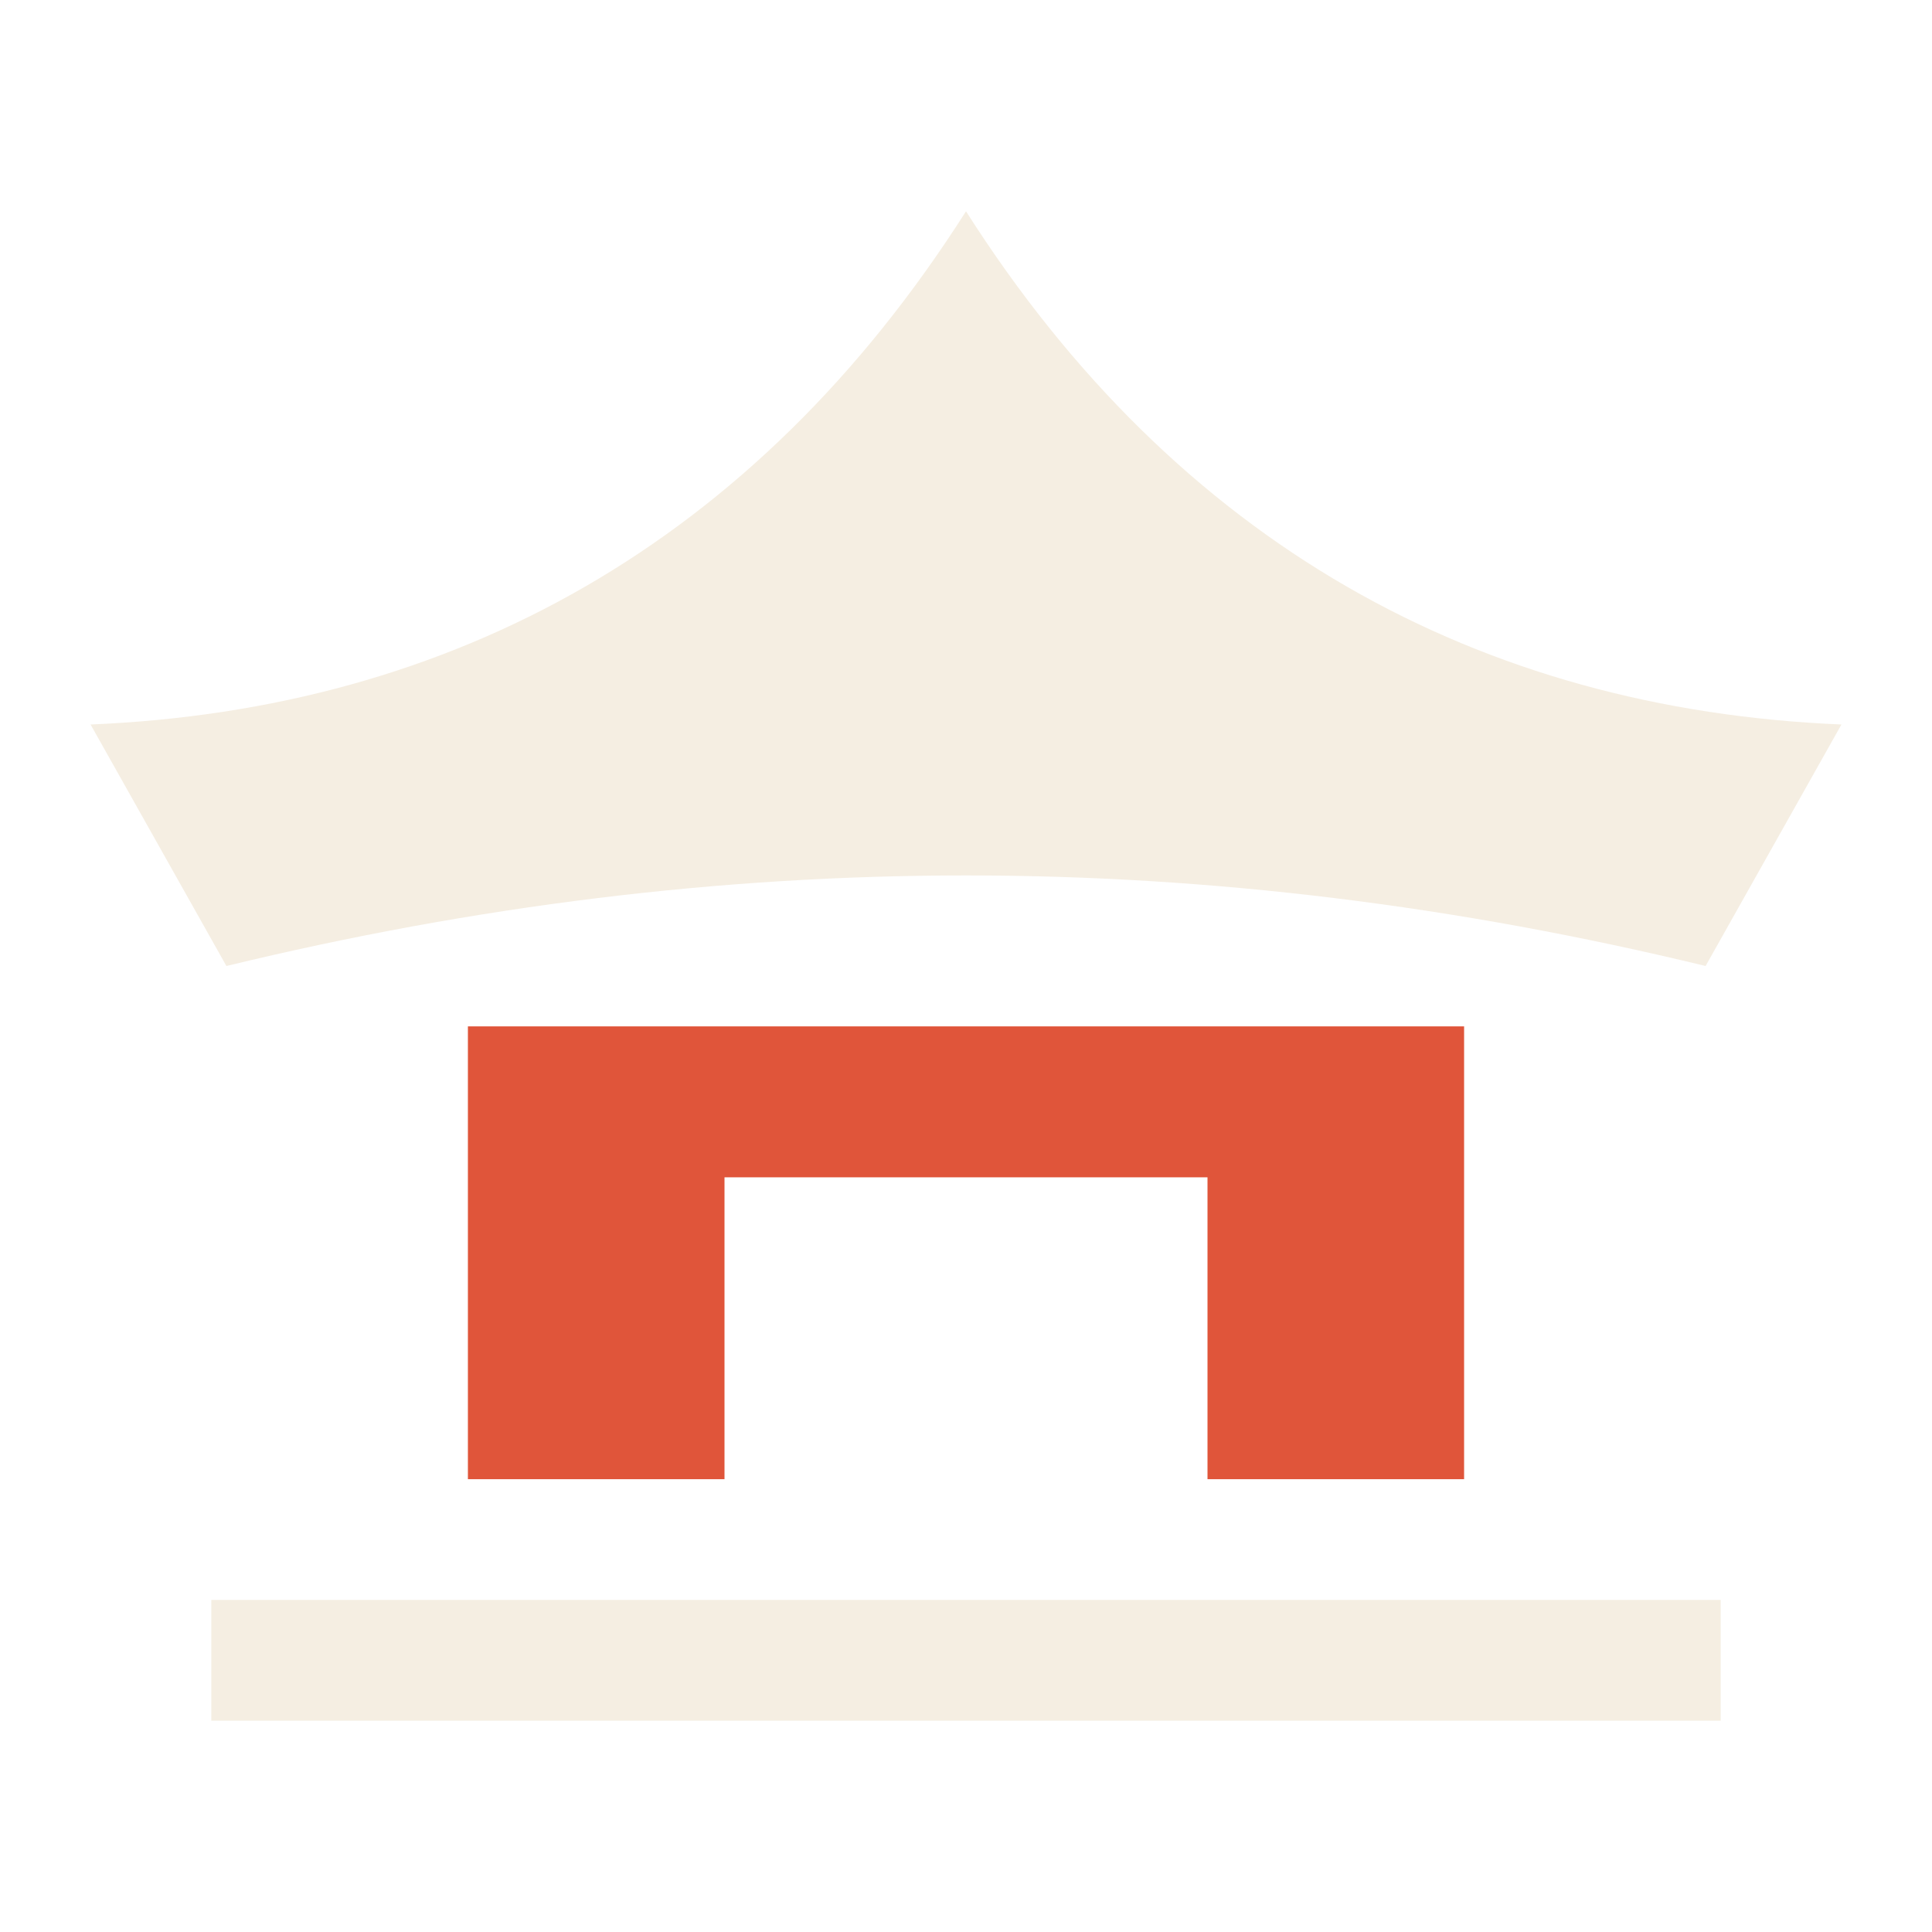
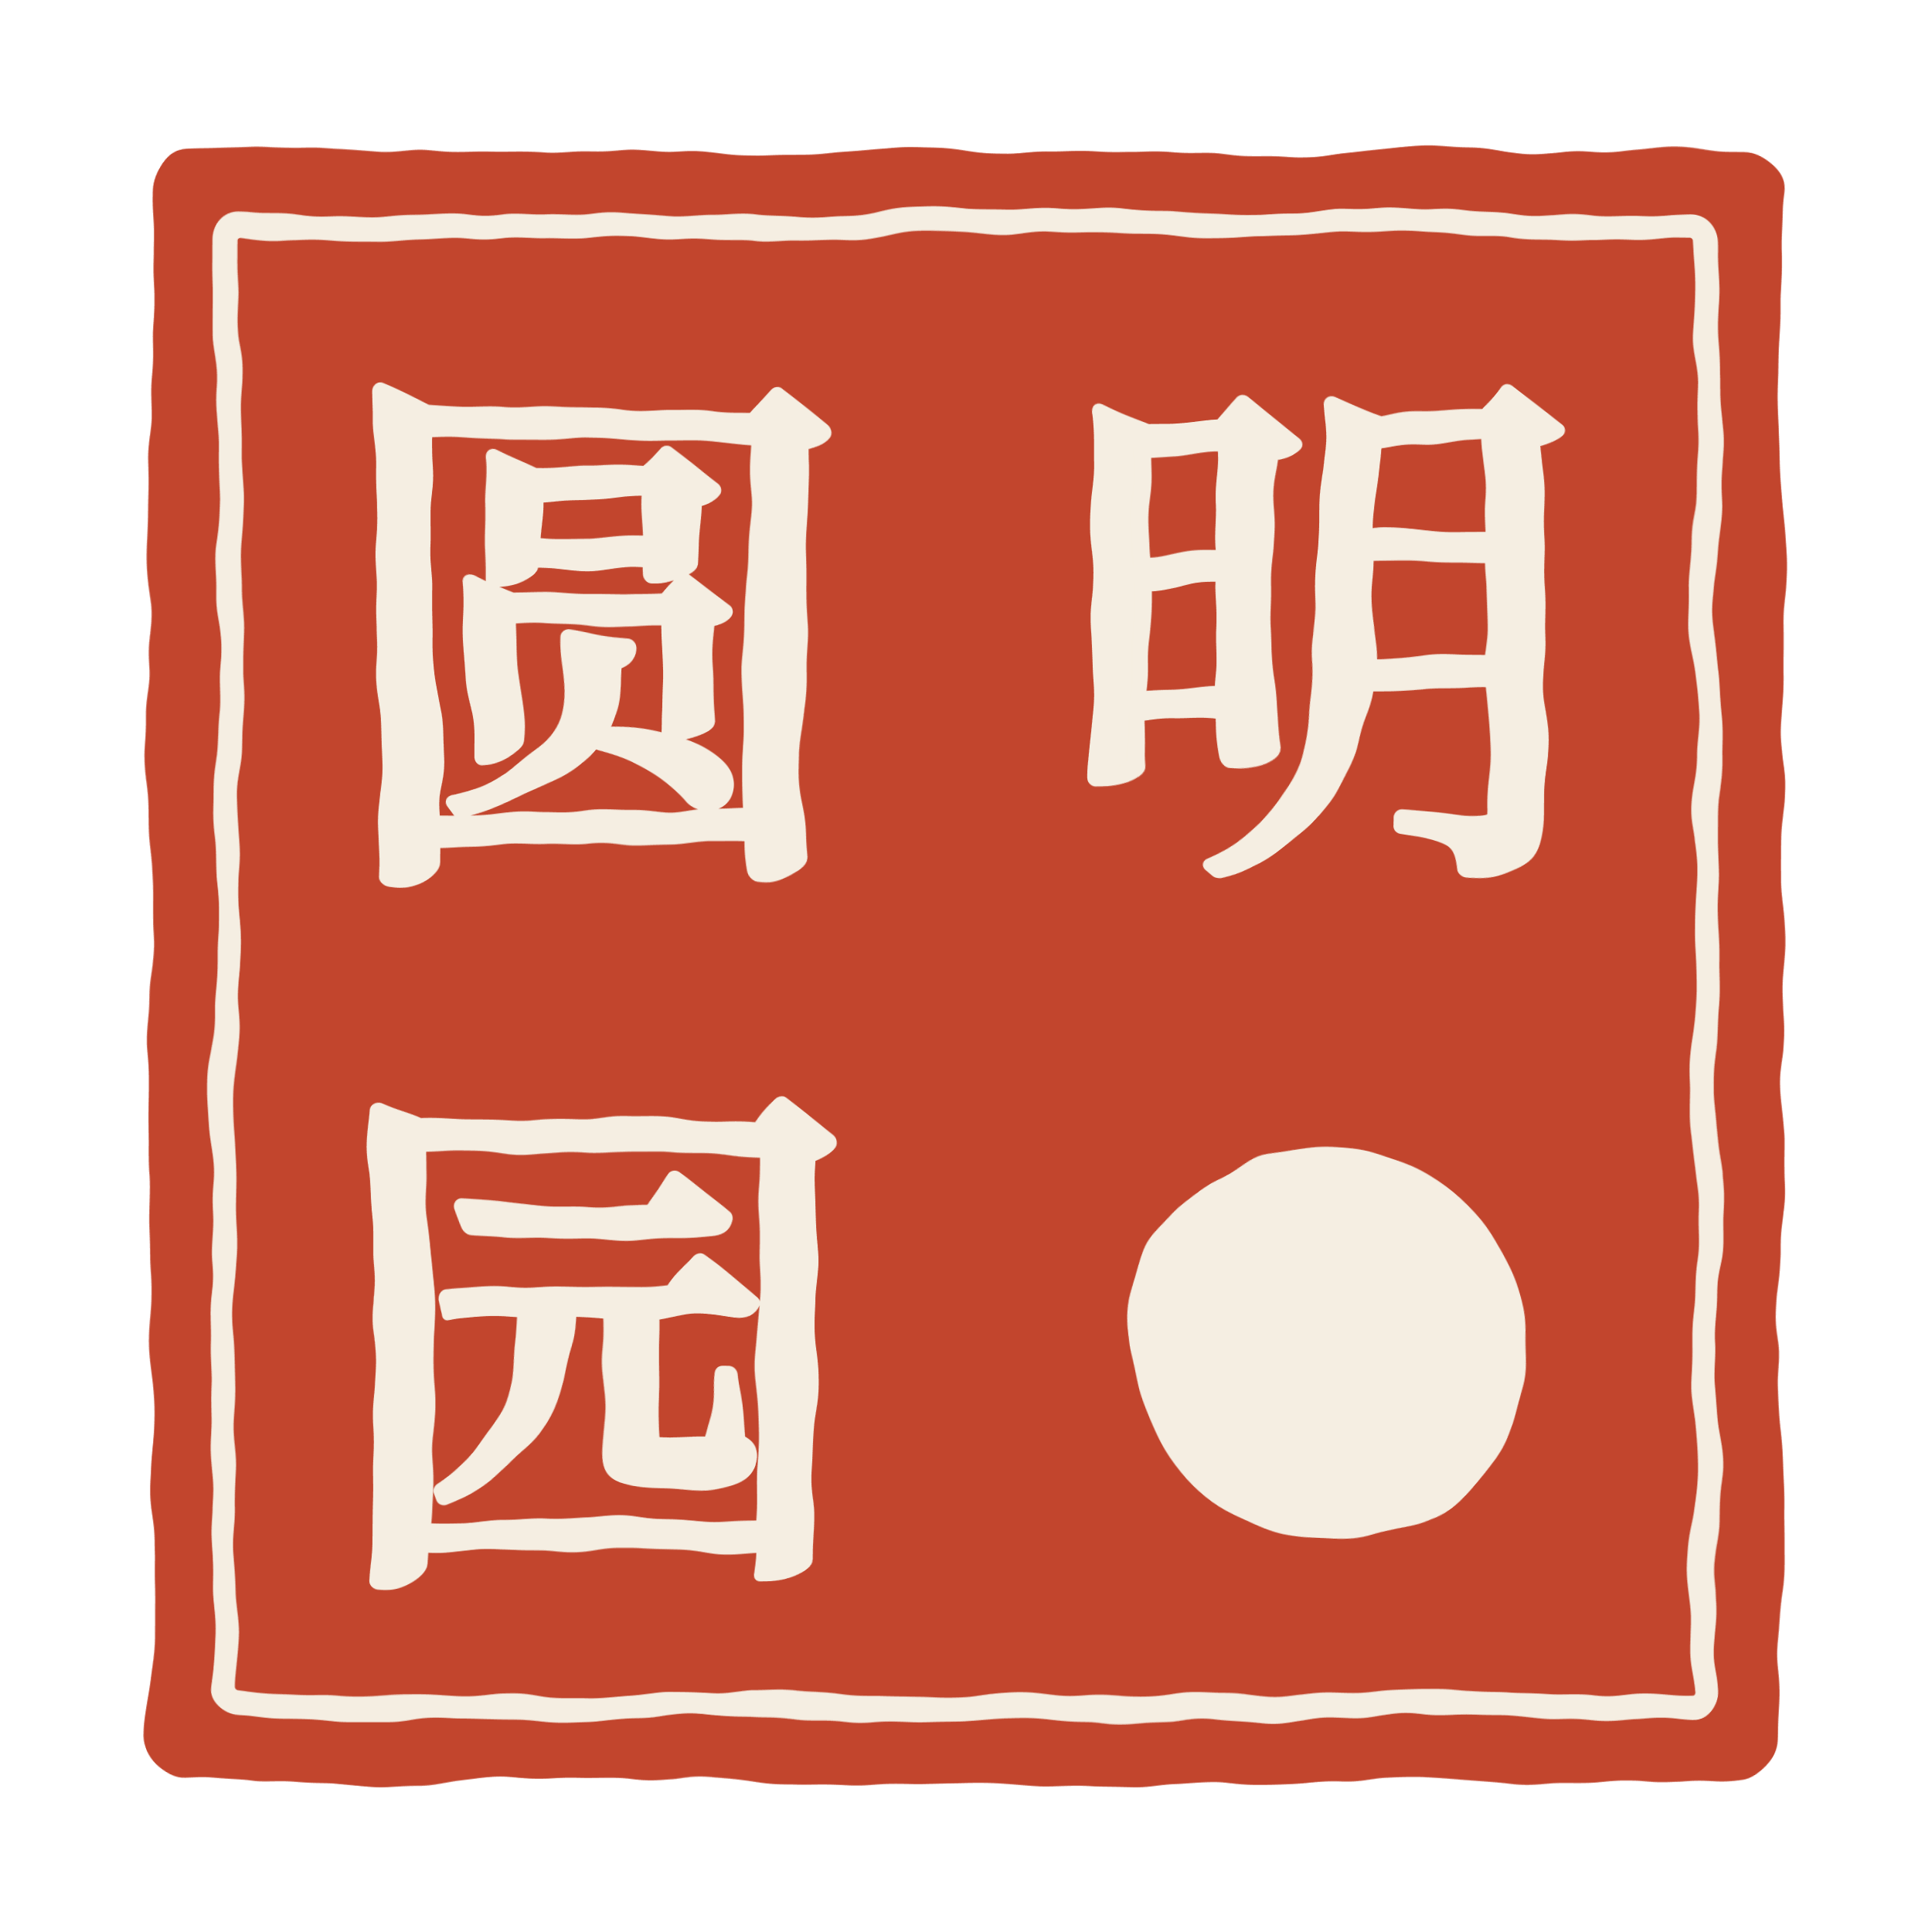
<svg xmlns="http://www.w3.org/2000/svg" viewBox="0 0 256 256">
-   <path fill="#F5EEE2" d="M12 96C60 94 100 72 128 28 156 72 196 94 244 96L226 128C160 112 96 112 30 128Z" />
-   <path fill="#E0553A" d="M62 136H194V196H160V156H96V196H62Z" />
-   <path fill="#F5EEE2" d="M28 212H228V228H28Z" />
+   <defs>
+     <filter id="rough" x="-5%" y="-5%" width="110%" height="110%">
+       <feTurbulence type="fractalNoise" baseFrequency="0.045" numOctaves="3" seed="7" result="n" />
+       <feDisplacementMap in="SourceGraphic" in2="n" scale="3.2" />
+     </filter>
+   </defs>
+   <g filter="url(#rough)">
+     <rect x="20" y="20" width="216" height="216" rx="5" fill="#C2452D" />
+     <rect x="30" y="30" width="196" height="196" rx="2" fill="none" stroke="#F5EEE2" stroke-width="3.2" />
+     <path fill="#F5EEE2" stroke="#F5EEE2" stroke-width="2.2" stroke-linejoin="round" d="M83.01 85.58 75.8 84.88C75.59 93.91 75.38 100.77 59.77 105.81L60.54 106.86C79.65 102.45 80.35 95.45 80.91 87.25C82.31 87.05 82.87 86.34 83.01 85.58ZM79.51 96.78 79.09 97.97C85.46 100.2 89.87 103.15 92.11 105.88C96.45 109.87 104.15 99.86 79.51 96.78ZM70.48 75.35V74.38H86.58V76.41H87.35C88.96 76.41 91.41 75.28 91.48 74.8V65.77C92.67 65.56 93.72 65.06 94.07 64.57L88.47 60.3L85.95 63.03H70.76L65.58 60.8V76.83H66.35C68.31 76.83 70.48 75.78 70.48 75.35ZM86.58 65.06V72.34H70.48V65.06ZM67.75 97.62V82H88.96V97.41H89.73C91.41 97.41 93.93 96.28 94 95.87V82.5C95.05 82.36 95.96 81.87 96.31 81.38L90.92 77.25L88.33 79.91H68.1L62.85 77.59V99.23H63.62C65.65 99.23 67.75 98.03 67.75 97.62ZM100.16 57.43V108.75H56.76V57.43ZM56.76 113.78V110.78H100.16V115.47H101.07C103.1 115.47 105.76 113.92 105.83 113.44V58.41C107.23 58.13 108.35 57.64 108.84 57.02L102.54 51.97L99.46 55.41H57.25L51.16 52.6V116.03H52.21C54.66 116.03 56.76 114.56 56.76 113.78Z M198.05 57.75V71.68H181.39V57.75ZM176 55.72V78.12C176 92.68 173.76 105.07 160.88 114.87L161.79 115.64C174.32 109.13 178.94 99.89 180.55 90.02H198.05V107.24C198.05 108.5 197.63 108.92 196.23 108.92C194.41 108.92 185.73 108.29 185.73 108.29V109.41C189.51 109.97 191.54 110.6 192.8 111.51C193.92 112.42 194.41 113.75 194.69 115.57C202.6 114.8 203.51 112.14 203.51 107.94V58.73C204.91 58.52 206.03 57.89 206.52 57.33L200.08 52.36L197.35 55.72H182.3L176 53.13ZM198.05 73.71V88.06H180.83C181.25 84.77 181.39 81.41 181.39 78.05V73.71ZM150.8 58.94H162.7V74.48H150.8ZM145.48 56.91V103.39H146.32C149.05 103.39 150.8 101.92 150.8 101.5V94.64H162.7V100.38H163.54C165.5 100.38 168.02 98.98 168.09 98.42V59.92C169.49 59.64 170.61 59.08 171.03 58.52L164.94 53.69L162 56.91H151.64L145.48 54.39ZM150.8 76.51H162.7V92.61H150.8Z M61.7 160.36 62.25 162.39H93.97C95.02 162.39 95.65 162.04 95.86 161.27C93.41 159.1 89.41 156.23 89.41 156.23L85.91 160.36ZM50.14 149.86V209.57H51.12C53.58 209.57 55.67 208.17 55.67 207.4V204.67H101.31V208.94H102.16C104.19 208.94 106.84 207.47 106.84 206.91V152.87C108.25 152.59 109.37 151.96 109.86 151.4L103.62 146.43L100.62 149.86H56.16L50.14 147.13ZM101.31 202.57H55.67V151.82H101.31ZM58.41 171.35 58.97 173.38H69.61C69.33 183.95 67.22 191.02 57.91 196.9L58.27 197.81C70.44 193.05 74.5 185.77 75.34 173.38H80.81V191.37C80.81 194.73 81.44 195.99 85.84 195.99H90.05C97.05 195.99 98.94 195.01 98.94 192.91C98.94 191.93 98.66 191.23 97.25 190.67L96.97 182.48H96.14C95.44 185.98 94.66 189.48 94.18 190.39C93.9 191.02 93.69 191.09 93.12 191.16C92.71 191.16 91.59 191.16 90.25 191.16H87.39C86.06 191.16 85.91 190.95 85.91 190.18V173.38H97.25C98.23 173.38 98.94 173.03 99.15 172.26C96.56 169.95 92.5 166.94 92.5 166.94L88.93 171.35Z" />
+     <circle cx="176" cy="178" r="26" fill="#F5EEE2" />
+   </g>
</svg>
